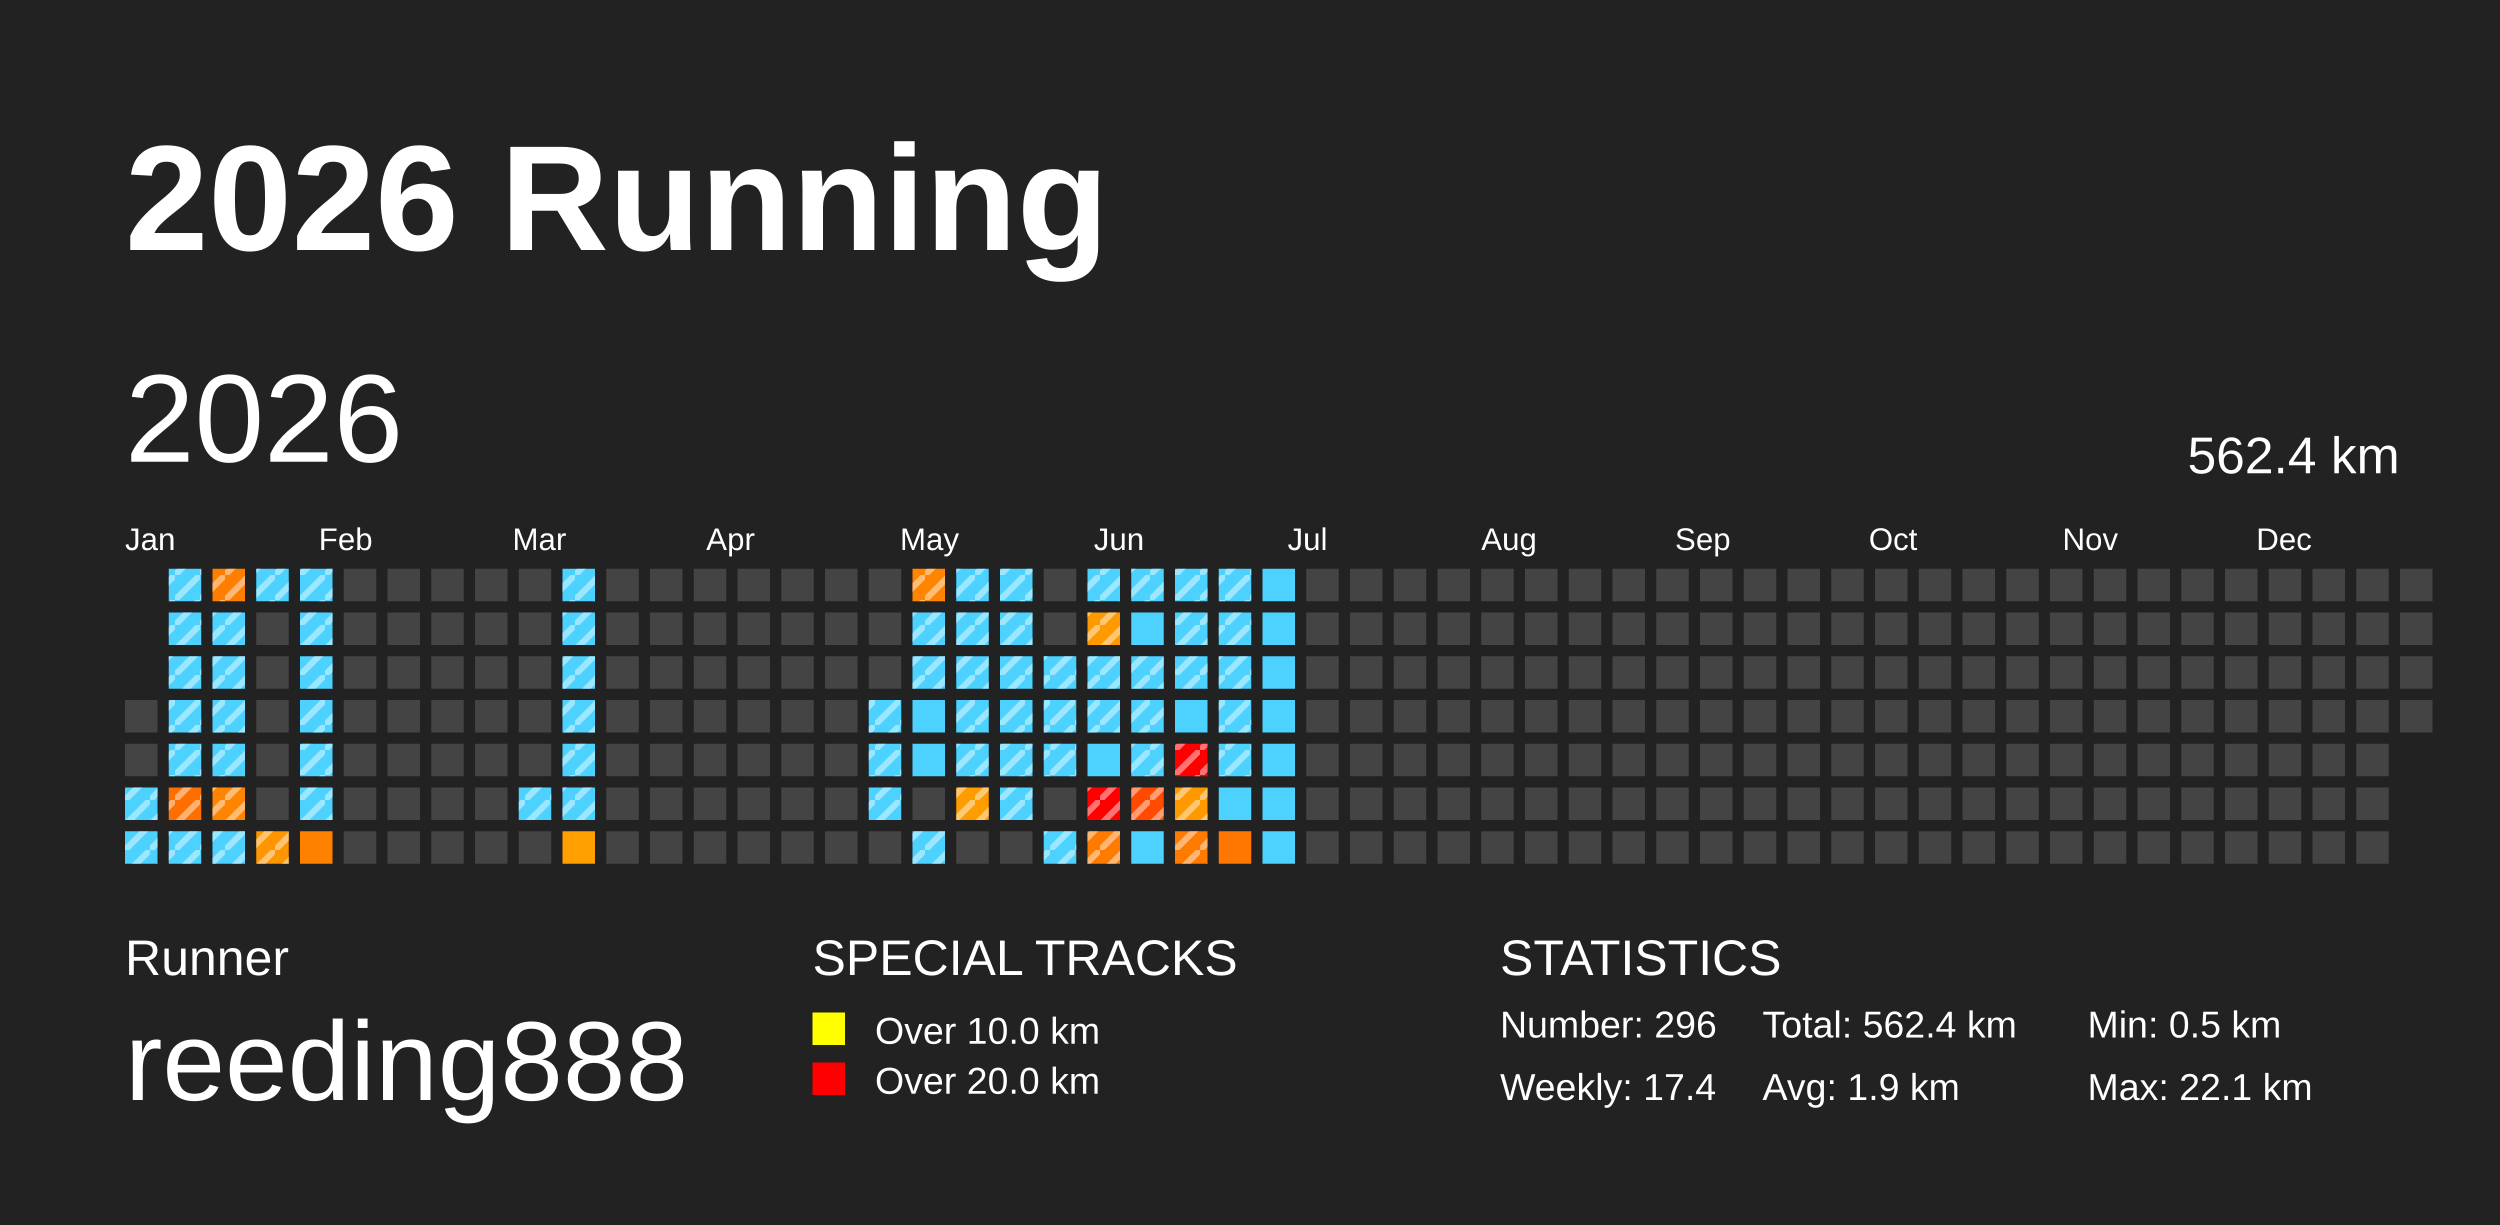
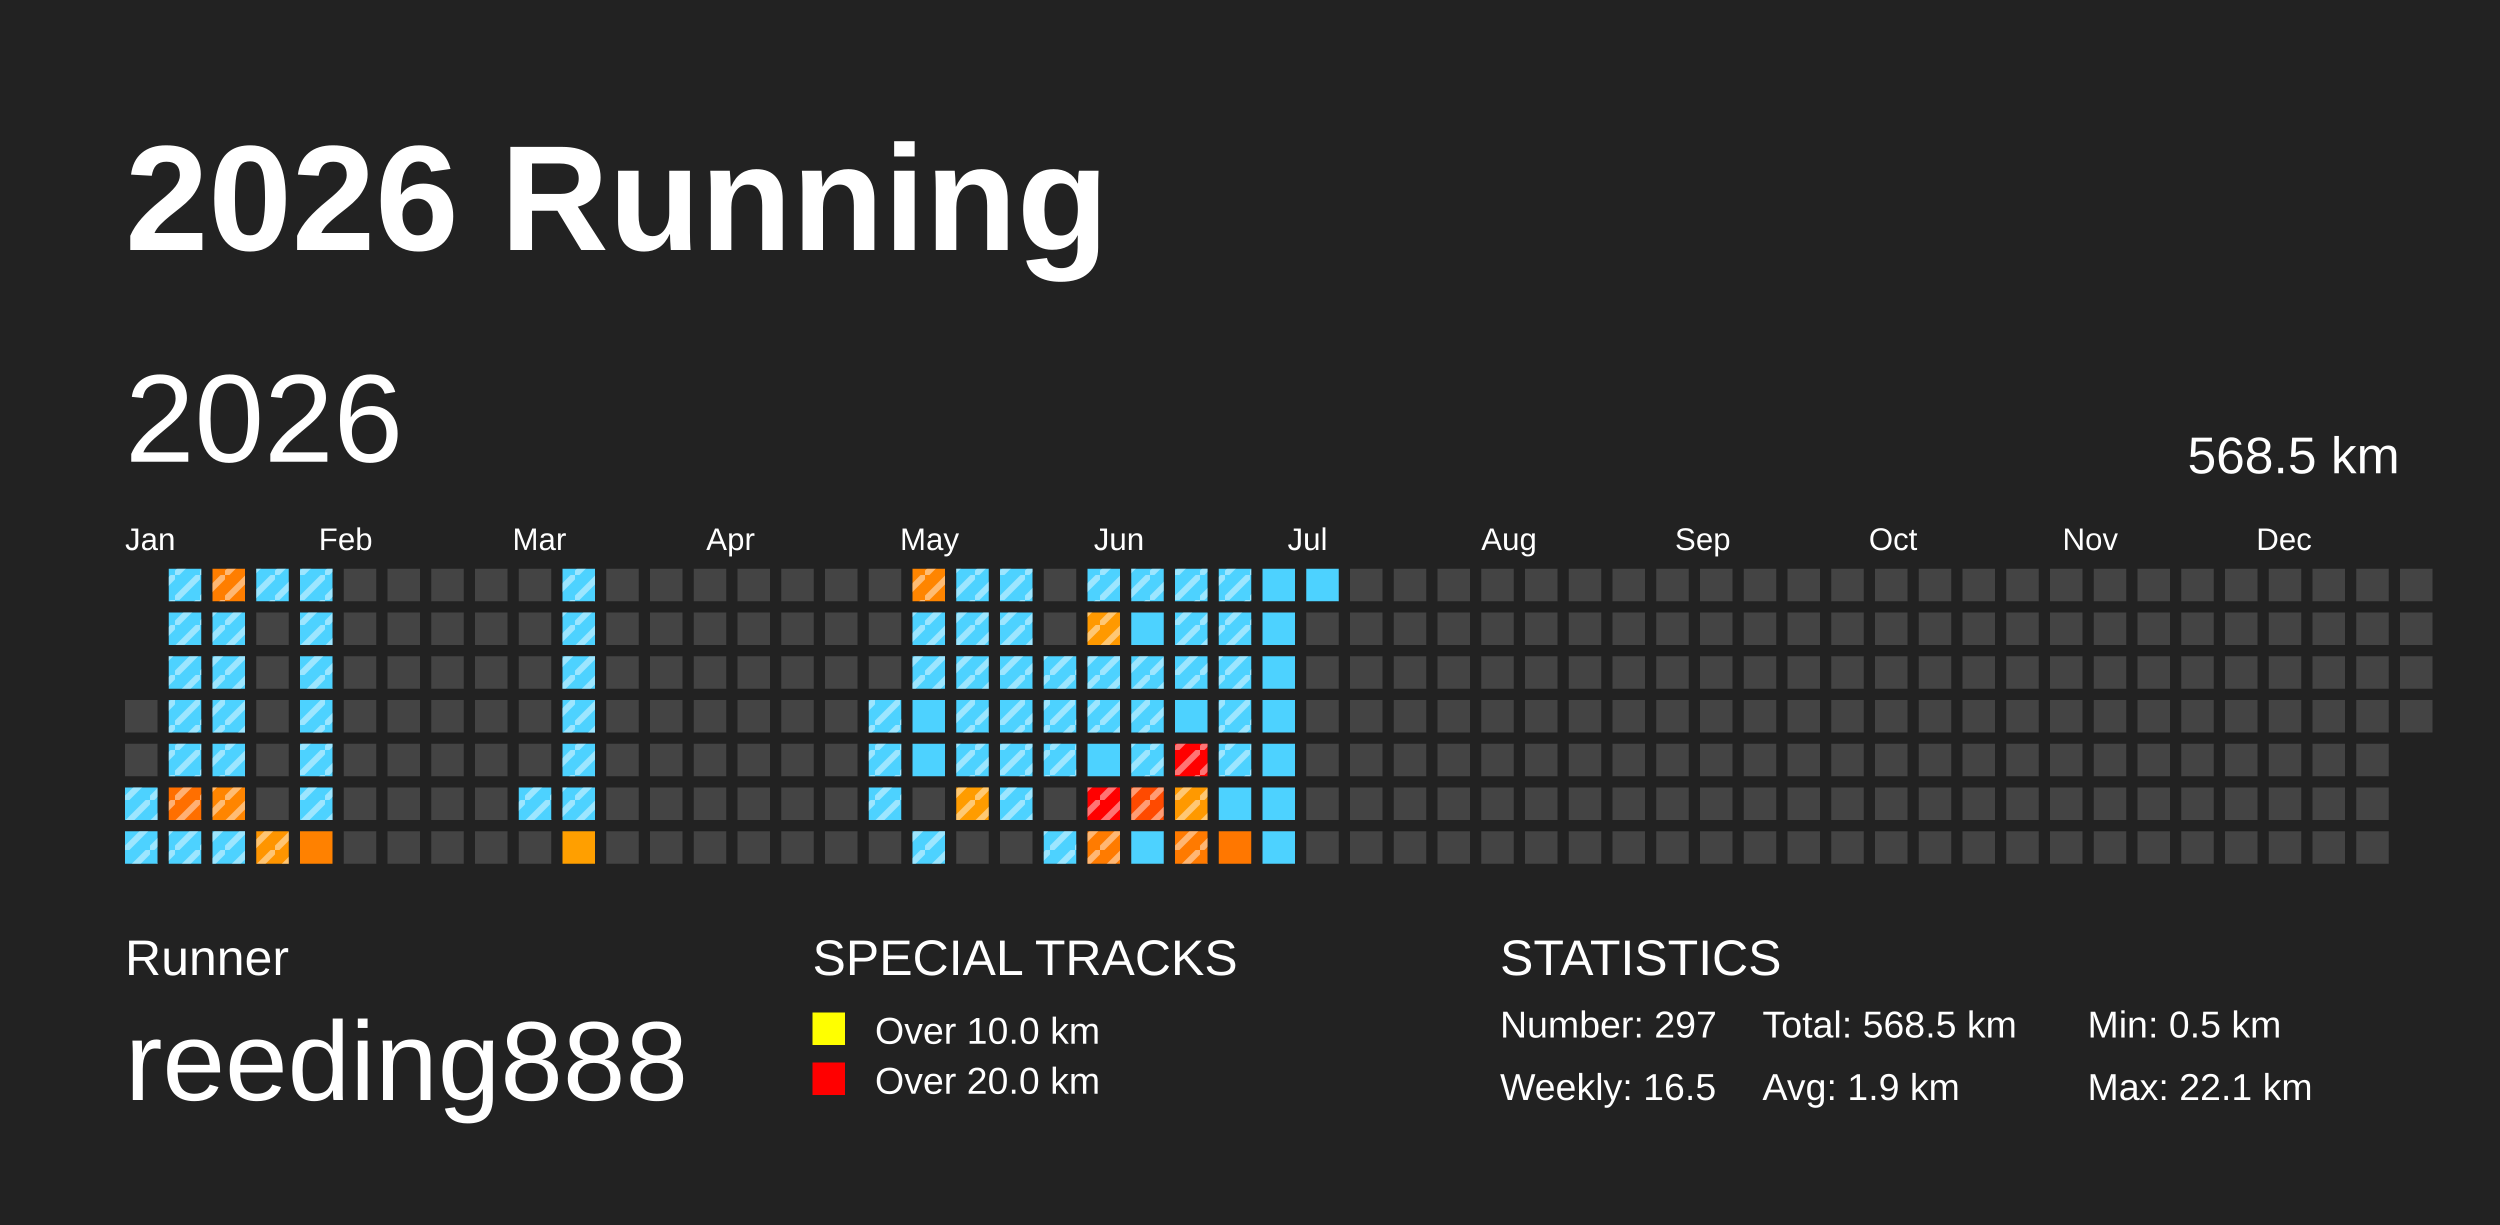
<svg xmlns="http://www.w3.org/2000/svg" baseProfile="full" height="98mm" version="1.1" viewBox="0,0,200,98" width="200mm">
  <defs>
    <pattern height="2" id="indoor-stripe" patternUnits="userSpaceOnUse" width="2">
      <line stroke="white" stroke-opacity="0.45" stroke-width="0.5" x1="0" x2="2" y1="2" y2="0" />
    </pattern>
  </defs>
  <rect fill="#222222" height="98" width="200" x="0" y="0" />
  <text fill="#FFFFFF" style="font-size:12px; font-family:Arial; font-weight:bold;" x="10" y="20">2026 Running</text>
  <text fill="#FFFFFF" style="font-size:4px; font-family:Arial" x="10" y="78">Runner</text>
  <text fill="#FFFFFF" style="font-size:9px; font-family:Arial" x="10" y="88">reeding888</text>
  <text fill="#FFFFFF" style="font-size:4px; font-family:Arial" x="65" y="78">SPECIAL TRACKS</text>
  <rect fill="yellow" height="2.6" width="2.6" x="65" y="81" />
  <text fill="#FFFFFF" style="font-size:3px; font-family:Arial" x="70" y="83.5">Over 10.0 km</text>
  <rect fill="red" height="2.6" width="2.6" x="65" y="85" />
  <text fill="#FFFFFF" style="font-size:3px; font-family:Arial" x="70" y="87.5">Over 20.0 km</text>
  <text fill="#FFFFFF" style="font-size:4px; font-family:Arial" x="120" y="78">STATISTICS</text>
-   <text fill="#FFFFFF" style="font-size:3px; font-family:Arial" x="120" y="83">Number: 296</text>
-   <text fill="#FFFFFF" style="font-size:3px; font-family:Arial" x="120" y="88">Weekly: 17.4</text>
-   <text fill="#FFFFFF" style="font-size:3px; font-family:Arial" x="141" y="83">Total: 562.4 km</text>
+   <text fill="#FFFFFF" style="font-size:3px; font-family:Arial" x="120" y="83">Number: 297</text>
+   <text fill="#FFFFFF" style="font-size:3px; font-family:Arial" x="120" y="88">Weekly: 16.5</text>
+   <text fill="#FFFFFF" style="font-size:3px; font-family:Arial" x="141" y="83">Total: 568.5 km</text>
  <text fill="#FFFFFF" style="font-size:3px; font-family:Arial" x="141" y="88">Avg: 1.9 km</text>
  <text fill="#FFFFFF" style="font-size:3px; font-family:Arial" x="167" y="83">Min: 0.5 km</text>
  <text fill="#FFFFFF" style="font-size:3px; font-family:Arial" x="167" y="88">Max: 22.1 km</text>
  <text dominant-baseline="hanging" fill="#FFFFFF" style="font-size:10.0px; font-family:Arial;" x="10" y="30">2026</text>
-   <text dominant-baseline="hanging" fill="#FFFFFF" style="font-size:4.125px; font-family:Arial;" x="175" y="35">562.4 km</text>
+   <text dominant-baseline="hanging" fill="#FFFFFF" style="font-size:4.125px; font-family:Arial;" x="175" y="35">568.5 km</text>
  <text fill="#FFFFFF" style="font-size:2.5px; font-family:Arial" x="10.0" y="44">Jan</text>
  <text fill="#FFFFFF" style="font-size:2.5px; font-family:Arial" x="25.5" y="44">Feb</text>
  <text fill="#FFFFFF" style="font-size:2.5px; font-family:Arial" x="41.0" y="44">Mar</text>
  <text fill="#FFFFFF" style="font-size:2.5px; font-family:Arial" x="56.5" y="44">Apr</text>
  <text fill="#FFFFFF" style="font-size:2.5px; font-family:Arial" x="72.0" y="44">May</text>
  <text fill="#FFFFFF" style="font-size:2.5px; font-family:Arial" x="87.5" y="44">Jun</text>
  <text fill="#FFFFFF" style="font-size:2.5px; font-family:Arial" x="103.0" y="44">Jul</text>
  <text fill="#FFFFFF" style="font-size:2.5px; font-family:Arial" x="118.5" y="44">Aug</text>
  <text fill="#FFFFFF" style="font-size:2.5px; font-family:Arial" x="134.0" y="44">Sep</text>
  <text fill="#FFFFFF" style="font-size:2.5px; font-family:Arial" x="149.5" y="44">Oct</text>
  <text fill="#FFFFFF" style="font-size:2.5px; font-family:Arial" x="165.0" y="44">Nov</text>
  <text fill="#FFFFFF" style="font-size:2.5px; font-family:Arial" x="180.5" y="44">Dec</text>
  <rect fill="#444444" height="2.6" width="2.6" x="10.0" y="56.0" />
  <rect fill="#444444" height="2.6" width="2.6" x="10.0" y="59.5" />
  <rect fill="#4dd2ff" height="2.6" width="2.6" x="10.0" y="63.0" />
  <rect fill="url(#indoor-stripe)" height="2.6" style="pointer-events: none;" width="2.6" x="10.0" y="63.0" />
  <rect fill="#4dd2ff" height="2.6" width="2.6" x="10.0" y="66.5" />
  <rect fill="url(#indoor-stripe)" height="2.6" style="pointer-events: none;" width="2.6" x="10.0" y="66.5" />
  <rect fill="#4dd2ff" height="2.6" width="2.6" x="13.5" y="45.5" />
  <rect fill="url(#indoor-stripe)" height="2.6" style="pointer-events: none;" width="2.6" x="13.5" y="45.5" />
  <rect fill="#4dd2ff" height="2.6" width="2.6" x="13.5" y="49.0" />
  <rect fill="url(#indoor-stripe)" height="2.6" style="pointer-events: none;" width="2.6" x="13.5" y="49.0" />
  <rect fill="#4dd2ff" height="2.6" width="2.6" x="13.5" y="52.5" />
  <rect fill="url(#indoor-stripe)" height="2.6" style="pointer-events: none;" width="2.6" x="13.5" y="52.5" />
  <rect fill="#4dd2ff" height="2.6" width="2.6" x="13.5" y="56.0" />
  <rect fill="url(#indoor-stripe)" height="2.6" style="pointer-events: none;" width="2.6" x="13.5" y="56.0" />
  <rect fill="#4dd2ff" height="2.6" width="2.6" x="13.5" y="59.5" />
  <rect fill="url(#indoor-stripe)" height="2.6" style="pointer-events: none;" width="2.6" x="13.5" y="59.5" />
  <rect fill="#ff6f00" height="2.6" width="2.6" x="13.5" y="63.0" />
  <rect fill="url(#indoor-stripe)" height="2.6" style="pointer-events: none;" width="2.6" x="13.5" y="63.0" />
  <rect fill="#4dd2ff" height="2.6" width="2.6" x="13.5" y="66.5" />
  <rect fill="url(#indoor-stripe)" height="2.6" style="pointer-events: none;" width="2.6" x="13.5" y="66.5" />
  <rect fill="#ff7e00" height="2.6" width="2.6" x="17.0" y="45.5" />
  <rect fill="url(#indoor-stripe)" height="2.6" style="pointer-events: none;" width="2.6" x="17.0" y="45.5" />
  <rect fill="#4dd2ff" height="2.6" width="2.6" x="17.0" y="49.0" />
  <rect fill="url(#indoor-stripe)" height="2.6" style="pointer-events: none;" width="2.6" x="17.0" y="49.0" />
  <rect fill="#4dd2ff" height="2.6" width="2.6" x="17.0" y="52.5" />
  <rect fill="url(#indoor-stripe)" height="2.6" style="pointer-events: none;" width="2.6" x="17.0" y="52.5" />
  <rect fill="#4dd2ff" height="2.6" width="2.6" x="17.0" y="56.0" />
  <rect fill="url(#indoor-stripe)" height="2.6" style="pointer-events: none;" width="2.6" x="17.0" y="56.0" />
  <rect fill="#4dd2ff" height="2.6" width="2.6" x="17.0" y="59.5" />
  <rect fill="url(#indoor-stripe)" height="2.6" style="pointer-events: none;" width="2.6" x="17.0" y="59.5" />
  <rect fill="#ff8500" height="2.6" width="2.6" x="17.0" y="63.0" />
  <rect fill="url(#indoor-stripe)" height="2.6" style="pointer-events: none;" width="2.6" x="17.0" y="63.0" />
  <rect fill="#4dd2ff" height="2.6" width="2.6" x="17.0" y="66.5" />
  <rect fill="url(#indoor-stripe)" height="2.6" style="pointer-events: none;" width="2.6" x="17.0" y="66.5" />
  <rect fill="#4dd2ff" height="2.6" width="2.6" x="20.5" y="45.5" />
  <rect fill="url(#indoor-stripe)" height="2.6" style="pointer-events: none;" width="2.6" x="20.5" y="45.5" />
  <rect fill="#444444" height="2.6" width="2.6" x="20.5" y="49.0" />
  <rect fill="#444444" height="2.6" width="2.6" x="20.5" y="52.5" />
  <rect fill="#444444" height="2.6" width="2.6" x="20.5" y="56.0" />
  <rect fill="#444444" height="2.6" width="2.6" x="20.5" y="59.5" />
  <rect fill="#444444" height="2.6" width="2.6" x="20.5" y="63.0" />
  <rect fill="#ff9500" height="2.6" width="2.6" x="20.5" y="66.5" />
  <rect fill="url(#indoor-stripe)" height="2.6" style="pointer-events: none;" width="2.6" x="20.5" y="66.5" />
  <rect fill="#4dd2ff" height="2.6" width="2.6" x="24.0" y="45.5" />
  <rect fill="url(#indoor-stripe)" height="2.6" style="pointer-events: none;" width="2.6" x="24.0" y="45.5" />
  <rect fill="#4dd2ff" height="2.6" width="2.6" x="24.0" y="49.0" />
  <rect fill="url(#indoor-stripe)" height="2.6" style="pointer-events: none;" width="2.6" x="24.0" y="49.0" />
  <rect fill="#4dd2ff" height="2.6" width="2.6" x="24.0" y="52.5" />
  <rect fill="url(#indoor-stripe)" height="2.6" style="pointer-events: none;" width="2.6" x="24.0" y="52.5" />
  <rect fill="#4dd2ff" height="2.6" width="2.6" x="24.0" y="56.0" />
  <rect fill="url(#indoor-stripe)" height="2.6" style="pointer-events: none;" width="2.6" x="24.0" y="56.0" />
  <rect fill="#4dd2ff" height="2.6" width="2.6" x="24.0" y="59.5" />
  <rect fill="url(#indoor-stripe)" height="2.6" style="pointer-events: none;" width="2.6" x="24.0" y="59.5" />
  <rect fill="#4dd2ff" height="2.6" width="2.6" x="24.0" y="63.0" />
  <rect fill="url(#indoor-stripe)" height="2.6" style="pointer-events: none;" width="2.6" x="24.0" y="63.0" />
  <rect fill="#ff8100" height="2.6" width="2.6" x="24.0" y="66.5" />
  <rect fill="#444444" height="2.6" width="2.6" x="27.5" y="45.5" />
  <rect fill="#444444" height="2.6" width="2.6" x="27.5" y="49.0" />
  <rect fill="#444444" height="2.6" width="2.6" x="27.5" y="52.5" />
  <rect fill="#444444" height="2.6" width="2.6" x="27.5" y="56.0" />
  <rect fill="#444444" height="2.6" width="2.6" x="27.5" y="59.5" />
  <rect fill="#444444" height="2.6" width="2.6" x="27.5" y="63.0" />
  <rect fill="#444444" height="2.6" width="2.6" x="27.5" y="66.5" />
  <rect fill="#444444" height="2.6" width="2.6" x="31.0" y="45.5" />
  <rect fill="#444444" height="2.6" width="2.6" x="31.0" y="49.0" />
  <rect fill="#444444" height="2.6" width="2.6" x="31.0" y="52.5" />
  <rect fill="#444444" height="2.6" width="2.6" x="31.0" y="56.0" />
  <rect fill="#444444" height="2.6" width="2.6" x="31.0" y="59.5" />
  <rect fill="#444444" height="2.6" width="2.6" x="31.0" y="63.0" />
  <rect fill="#444444" height="2.6" width="2.6" x="31.0" y="66.5" />
  <rect fill="#444444" height="2.6" width="2.6" x="34.5" y="45.5" />
  <rect fill="#444444" height="2.6" width="2.6" x="34.5" y="49.0" />
  <rect fill="#444444" height="2.6" width="2.6" x="34.5" y="52.5" />
  <rect fill="#444444" height="2.6" width="2.6" x="34.5" y="56.0" />
  <rect fill="#444444" height="2.6" width="2.6" x="34.5" y="59.5" />
  <rect fill="#444444" height="2.6" width="2.6" x="34.5" y="63.0" />
  <rect fill="#444444" height="2.6" width="2.6" x="34.5" y="66.5" />
  <rect fill="#444444" height="2.6" width="2.6" x="38.0" y="45.5" />
  <rect fill="#444444" height="2.6" width="2.6" x="38.0" y="49.0" />
  <rect fill="#444444" height="2.6" width="2.6" x="38.0" y="52.5" />
  <rect fill="#444444" height="2.6" width="2.6" x="38.0" y="56.0" />
  <rect fill="#444444" height="2.6" width="2.6" x="38.0" y="59.5" />
  <rect fill="#444444" height="2.6" width="2.6" x="38.0" y="63.0" />
  <rect fill="#444444" height="2.6" width="2.6" x="38.0" y="66.5" />
  <rect fill="#444444" height="2.6" width="2.6" x="41.5" y="45.5" />
  <rect fill="#444444" height="2.6" width="2.6" x="41.5" y="49.0" />
  <rect fill="#444444" height="2.6" width="2.6" x="41.5" y="52.5" />
  <rect fill="#444444" height="2.6" width="2.6" x="41.5" y="56.0" />
  <rect fill="#444444" height="2.6" width="2.6" x="41.5" y="59.5" />
  <rect fill="#4dd2ff" height="2.6" width="2.6" x="41.5" y="63.0" />
  <rect fill="url(#indoor-stripe)" height="2.6" style="pointer-events: none;" width="2.6" x="41.5" y="63.0" />
  <rect fill="#444444" height="2.6" width="2.6" x="41.5" y="66.5" />
  <rect fill="#4dd2ff" height="2.6" width="2.6" x="45.0" y="45.5" />
  <rect fill="url(#indoor-stripe)" height="2.6" style="pointer-events: none;" width="2.6" x="45.0" y="45.5" />
  <rect fill="#4dd2ff" height="2.6" width="2.6" x="45.0" y="49.0" />
  <rect fill="url(#indoor-stripe)" height="2.6" style="pointer-events: none;" width="2.6" x="45.0" y="49.0" />
  <rect fill="#4dd2ff" height="2.6" width="2.6" x="45.0" y="52.5" />
  <rect fill="url(#indoor-stripe)" height="2.6" style="pointer-events: none;" width="2.6" x="45.0" y="52.5" />
  <rect fill="#4dd2ff" height="2.6" width="2.6" x="45.0" y="56.0" />
  <rect fill="url(#indoor-stripe)" height="2.6" style="pointer-events: none;" width="2.6" x="45.0" y="56.0" />
  <rect fill="#4dd2ff" height="2.6" width="2.6" x="45.0" y="59.5" />
  <rect fill="url(#indoor-stripe)" height="2.6" style="pointer-events: none;" width="2.6" x="45.0" y="59.5" />
  <rect fill="#4dd2ff" height="2.6" width="2.6" x="45.0" y="63.0" />
  <rect fill="url(#indoor-stripe)" height="2.6" style="pointer-events: none;" width="2.6" x="45.0" y="63.0" />
  <rect fill="#ff9f00" height="2.6" width="2.6" x="45.0" y="66.5" />
  <rect fill="#444444" height="2.6" width="2.6" x="48.5" y="45.5" />
  <rect fill="#444444" height="2.6" width="2.6" x="48.5" y="49.0" />
  <rect fill="#444444" height="2.6" width="2.6" x="48.5" y="52.5" />
  <rect fill="#444444" height="2.6" width="2.6" x="48.5" y="56.0" />
  <rect fill="#444444" height="2.6" width="2.6" x="48.5" y="59.5" />
  <rect fill="#444444" height="2.6" width="2.6" x="48.5" y="63.0" />
  <rect fill="#444444" height="2.6" width="2.6" x="48.5" y="66.5" />
  <rect fill="#444444" height="2.6" width="2.6" x="52.0" y="45.5" />
  <rect fill="#444444" height="2.6" width="2.6" x="52.0" y="49.0" />
  <rect fill="#444444" height="2.6" width="2.6" x="52.0" y="52.5" />
  <rect fill="#444444" height="2.6" width="2.6" x="52.0" y="56.0" />
  <rect fill="#444444" height="2.6" width="2.6" x="52.0" y="59.5" />
  <rect fill="#444444" height="2.6" width="2.6" x="52.0" y="63.0" />
  <rect fill="#444444" height="2.6" width="2.6" x="52.0" y="66.5" />
  <rect fill="#444444" height="2.6" width="2.6" x="55.5" y="45.5" />
  <rect fill="#444444" height="2.6" width="2.6" x="55.5" y="49.0" />
  <rect fill="#444444" height="2.6" width="2.6" x="55.5" y="52.5" />
  <rect fill="#444444" height="2.6" width="2.6" x="55.5" y="56.0" />
  <rect fill="#444444" height="2.6" width="2.6" x="55.5" y="59.5" />
  <rect fill="#444444" height="2.6" width="2.6" x="55.5" y="63.0" />
  <rect fill="#444444" height="2.6" width="2.6" x="55.5" y="66.5" />
  <rect fill="#444444" height="2.6" width="2.6" x="59.0" y="45.5" />
  <rect fill="#444444" height="2.6" width="2.6" x="59.0" y="49.0" />
  <rect fill="#444444" height="2.6" width="2.6" x="59.0" y="52.5" />
  <rect fill="#444444" height="2.6" width="2.6" x="59.0" y="56.0" />
  <rect fill="#444444" height="2.6" width="2.6" x="59.0" y="59.5" />
  <rect fill="#444444" height="2.6" width="2.6" x="59.0" y="63.0" />
  <rect fill="#444444" height="2.6" width="2.6" x="59.0" y="66.5" />
  <rect fill="#444444" height="2.6" width="2.6" x="62.5" y="45.5" />
  <rect fill="#444444" height="2.6" width="2.6" x="62.5" y="49.0" />
  <rect fill="#444444" height="2.6" width="2.6" x="62.5" y="52.5" />
  <rect fill="#444444" height="2.6" width="2.6" x="62.5" y="56.0" />
  <rect fill="#444444" height="2.6" width="2.6" x="62.5" y="59.5" />
  <rect fill="#444444" height="2.6" width="2.6" x="62.5" y="63.0" />
  <rect fill="#444444" height="2.6" width="2.6" x="62.5" y="66.5" />
  <rect fill="#444444" height="2.6" width="2.6" x="66.0" y="45.5" />
  <rect fill="#444444" height="2.6" width="2.6" x="66.0" y="49.0" />
  <rect fill="#444444" height="2.6" width="2.6" x="66.0" y="52.5" />
  <rect fill="#444444" height="2.6" width="2.6" x="66.0" y="56.0" />
  <rect fill="#444444" height="2.6" width="2.6" x="66.0" y="59.5" />
  <rect fill="#444444" height="2.6" width="2.6" x="66.0" y="63.0" />
  <rect fill="#444444" height="2.6" width="2.6" x="66.0" y="66.5" />
  <rect fill="#444444" height="2.6" width="2.6" x="69.5" y="45.5" />
  <rect fill="#444444" height="2.6" width="2.6" x="69.5" y="49.0" />
  <rect fill="#444444" height="2.6" width="2.6" x="69.5" y="52.5" />
  <rect fill="#4dd2ff" height="2.6" width="2.6" x="69.5" y="56.0" />
  <rect fill="url(#indoor-stripe)" height="2.6" style="pointer-events: none;" width="2.6" x="69.5" y="56.0" />
  <rect fill="#4dd2ff" height="2.6" width="2.6" x="69.5" y="59.5" />
  <rect fill="url(#indoor-stripe)" height="2.6" style="pointer-events: none;" width="2.6" x="69.5" y="59.5" />
  <rect fill="#4dd2ff" height="2.6" width="2.6" x="69.5" y="63.0" />
  <rect fill="url(#indoor-stripe)" height="2.6" style="pointer-events: none;" width="2.6" x="69.5" y="63.0" />
  <rect fill="#444444" height="2.6" width="2.6" x="69.5" y="66.5" />
  <rect fill="#ff8500" height="2.6" width="2.6" x="73.0" y="45.5" />
  <rect fill="url(#indoor-stripe)" height="2.6" style="pointer-events: none;" width="2.6" x="73.0" y="45.5" />
  <rect fill="#4dd2ff" height="2.6" width="2.6" x="73.0" y="49.0" />
  <rect fill="url(#indoor-stripe)" height="2.6" style="pointer-events: none;" width="2.6" x="73.0" y="49.0" />
  <rect fill="#4dd2ff" height="2.6" width="2.6" x="73.0" y="52.5" />
  <rect fill="url(#indoor-stripe)" height="2.6" style="pointer-events: none;" width="2.6" x="73.0" y="52.5" />
  <rect fill="#4dd2ff" height="2.6" width="2.6" x="73.0" y="56.0" />
  <rect fill="#4dd2ff" height="2.6" width="2.6" x="73.0" y="59.5" />
  <rect fill="#444444" height="2.6" width="2.6" x="73.0" y="63.0" />
  <rect fill="#4dd2ff" height="2.6" width="2.6" x="73.0" y="66.5" />
  <rect fill="url(#indoor-stripe)" height="2.6" style="pointer-events: none;" width="2.6" x="73.0" y="66.5" />
  <rect fill="#4dd2ff" height="2.6" width="2.6" x="76.5" y="45.5" />
  <rect fill="url(#indoor-stripe)" height="2.6" style="pointer-events: none;" width="2.6" x="76.5" y="45.5" />
  <rect fill="#4dd2ff" height="2.6" width="2.6" x="76.5" y="49.0" />
  <rect fill="url(#indoor-stripe)" height="2.6" style="pointer-events: none;" width="2.6" x="76.5" y="49.0" />
  <rect fill="#4dd2ff" height="2.6" width="2.6" x="76.5" y="52.5" />
  <rect fill="url(#indoor-stripe)" height="2.6" style="pointer-events: none;" width="2.6" x="76.5" y="52.5" />
  <rect fill="#4dd2ff" height="2.6" width="2.6" x="76.5" y="56.0" />
  <rect fill="url(#indoor-stripe)" height="2.6" style="pointer-events: none;" width="2.6" x="76.5" y="56.0" />
  <rect fill="#4dd2ff" height="2.6" width="2.6" x="76.5" y="59.5" />
  <rect fill="url(#indoor-stripe)" height="2.6" style="pointer-events: none;" width="2.6" x="76.5" y="59.5" />
  <rect fill="#ff9c00" height="2.6" width="2.6" x="76.5" y="63.0" />
  <rect fill="url(#indoor-stripe)" height="2.6" style="pointer-events: none;" width="2.6" x="76.5" y="63.0" />
  <rect fill="#444444" height="2.6" width="2.6" x="76.5" y="66.5" />
  <rect fill="#4dd2ff" height="2.6" width="2.6" x="80.0" y="45.5" />
  <rect fill="url(#indoor-stripe)" height="2.6" style="pointer-events: none;" width="2.6" x="80.0" y="45.5" />
  <rect fill="#4dd2ff" height="2.6" width="2.6" x="80.0" y="49.0" />
  <rect fill="url(#indoor-stripe)" height="2.6" style="pointer-events: none;" width="2.6" x="80.0" y="49.0" />
  <rect fill="#4dd2ff" height="2.6" width="2.6" x="80.0" y="52.5" />
  <rect fill="url(#indoor-stripe)" height="2.6" style="pointer-events: none;" width="2.6" x="80.0" y="52.5" />
  <rect fill="#4dd2ff" height="2.6" width="2.6" x="80.0" y="56.0" />
  <rect fill="url(#indoor-stripe)" height="2.6" style="pointer-events: none;" width="2.6" x="80.0" y="56.0" />
  <rect fill="#4dd2ff" height="2.6" width="2.6" x="80.0" y="59.5" />
  <rect fill="url(#indoor-stripe)" height="2.6" style="pointer-events: none;" width="2.6" x="80.0" y="59.5" />
  <rect fill="#4dd2ff" height="2.6" width="2.6" x="80.0" y="63.0" />
  <rect fill="url(#indoor-stripe)" height="2.6" style="pointer-events: none;" width="2.6" x="80.0" y="63.0" />
  <rect fill="#444444" height="2.6" width="2.6" x="80.0" y="66.5" />
  <rect fill="#444444" height="2.6" width="2.6" x="83.5" y="45.5" />
  <rect fill="#444444" height="2.6" width="2.6" x="83.5" y="49.0" />
  <rect fill="#4dd2ff" height="2.6" width="2.6" x="83.5" y="52.5" />
  <rect fill="url(#indoor-stripe)" height="2.6" style="pointer-events: none;" width="2.6" x="83.5" y="52.5" />
  <rect fill="#4dd2ff" height="2.6" width="2.6" x="83.5" y="56.0" />
  <rect fill="url(#indoor-stripe)" height="2.6" style="pointer-events: none;" width="2.6" x="83.5" y="56.0" />
  <rect fill="#4dd2ff" height="2.6" width="2.6" x="83.5" y="59.5" />
  <rect fill="url(#indoor-stripe)" height="2.6" style="pointer-events: none;" width="2.6" x="83.5" y="59.5" />
  <rect fill="#444444" height="2.6" width="2.6" x="83.5" y="63.0" />
  <rect fill="#4dd2ff" height="2.6" width="2.6" x="83.5" y="66.5" />
  <rect fill="url(#indoor-stripe)" height="2.6" style="pointer-events: none;" width="2.6" x="83.5" y="66.5" />
  <rect fill="#4dd2ff" height="2.6" width="2.6" x="87.0" y="45.5" />
  <rect fill="url(#indoor-stripe)" height="2.6" style="pointer-events: none;" width="2.6" x="87.0" y="45.5" />
  <rect fill="#ff9900" height="2.6" width="2.6" x="87.0" y="49.0" />
  <rect fill="url(#indoor-stripe)" height="2.6" style="pointer-events: none;" width="2.6" x="87.0" y="49.0" />
  <rect fill="#4dd2ff" height="2.6" width="2.6" x="87.0" y="52.5" />
  <rect fill="url(#indoor-stripe)" height="2.6" style="pointer-events: none;" width="2.6" x="87.0" y="52.5" />
  <rect fill="#4dd2ff" height="2.6" width="2.6" x="87.0" y="56.0" />
  <rect fill="url(#indoor-stripe)" height="2.6" style="pointer-events: none;" width="2.6" x="87.0" y="56.0" />
  <rect fill="#4dd2ff" height="2.6" width="2.6" x="87.0" y="59.5" />
  <rect fill="red" height="2.6" width="2.6" x="87.0" y="63.0" />
  <rect fill="url(#indoor-stripe)" height="2.6" style="pointer-events: none;" width="2.6" x="87.0" y="63.0" />
  <rect fill="#ff7b00" height="2.6" width="2.6" x="87.0" y="66.5" />
  <rect fill="url(#indoor-stripe)" height="2.6" style="pointer-events: none;" width="2.6" x="87.0" y="66.5" />
  <rect fill="#4dd2ff" height="2.6" width="2.6" x="90.5" y="45.5" />
  <rect fill="url(#indoor-stripe)" height="2.6" style="pointer-events: none;" width="2.6" x="90.5" y="45.5" />
  <rect fill="#4dd2ff" height="2.6" width="2.6" x="90.5" y="49.0" />
  <rect fill="#4dd2ff" height="2.6" width="2.6" x="90.5" y="52.5" />
  <rect fill="url(#indoor-stripe)" height="2.6" style="pointer-events: none;" width="2.6" x="90.5" y="52.5" />
  <rect fill="#4dd2ff" height="2.6" width="2.6" x="90.5" y="56.0" />
  <rect fill="url(#indoor-stripe)" height="2.6" style="pointer-events: none;" width="2.6" x="90.5" y="56.0" />
  <rect fill="#4dd2ff" height="2.6" width="2.6" x="90.5" y="59.5" />
  <rect fill="url(#indoor-stripe)" height="2.6" style="pointer-events: none;" width="2.6" x="90.5" y="59.5" />
  <rect fill="#ff4a00" height="2.6" width="2.6" x="90.5" y="63.0" />
  <rect fill="url(#indoor-stripe)" height="2.6" style="pointer-events: none;" width="2.6" x="90.5" y="63.0" />
  <rect fill="#4dd2ff" height="2.6" width="2.6" x="90.5" y="66.5" />
  <rect fill="#4dd2ff" height="2.6" width="2.6" x="94.0" y="45.5" />
  <rect fill="url(#indoor-stripe)" height="2.6" style="pointer-events: none;" width="2.6" x="94.0" y="45.5" />
  <rect fill="#4dd2ff" height="2.6" width="2.6" x="94.0" y="49.0" />
  <rect fill="url(#indoor-stripe)" height="2.6" style="pointer-events: none;" width="2.6" x="94.0" y="49.0" />
  <rect fill="#4dd2ff" height="2.6" width="2.6" x="94.0" y="52.5" />
  <rect fill="url(#indoor-stripe)" height="2.6" style="pointer-events: none;" width="2.6" x="94.0" y="52.5" />
  <rect fill="#4dd2ff" height="2.6" width="2.6" x="94.0" y="56.0" />
  <rect fill="red" height="2.6" width="2.6" x="94.0" y="59.5" />
  <rect fill="url(#indoor-stripe)" height="2.6" style="pointer-events: none;" width="2.6" x="94.0" y="59.5" />
  <rect fill="#ff9900" height="2.6" width="2.6" x="94.0" y="63.0" />
  <rect fill="url(#indoor-stripe)" height="2.6" style="pointer-events: none;" width="2.6" x="94.0" y="63.0" />
  <rect fill="#ff7a00" height="2.6" width="2.6" x="94.0" y="66.5" />
  <rect fill="url(#indoor-stripe)" height="2.6" style="pointer-events: none;" width="2.6" x="94.0" y="66.5" />
  <rect fill="#4dd2ff" height="2.6" width="2.6" x="97.5" y="45.5" />
  <rect fill="url(#indoor-stripe)" height="2.6" style="pointer-events: none;" width="2.6" x="97.5" y="45.5" />
  <rect fill="#4dd2ff" height="2.6" width="2.6" x="97.5" y="49.0" />
  <rect fill="url(#indoor-stripe)" height="2.6" style="pointer-events: none;" width="2.6" x="97.5" y="49.0" />
  <rect fill="#4dd2ff" height="2.6" width="2.6" x="97.5" y="52.5" />
  <rect fill="url(#indoor-stripe)" height="2.6" style="pointer-events: none;" width="2.6" x="97.5" y="52.5" />
  <rect fill="#4dd2ff" height="2.6" width="2.6" x="97.5" y="56.0" />
  <rect fill="url(#indoor-stripe)" height="2.6" style="pointer-events: none;" width="2.6" x="97.5" y="56.0" />
  <rect fill="#4dd2ff" height="2.6" width="2.6" x="97.5" y="59.5" />
  <rect fill="url(#indoor-stripe)" height="2.6" style="pointer-events: none;" width="2.6" x="97.5" y="59.5" />
  <rect fill="#4dd2ff" height="2.6" width="2.6" x="97.5" y="63.0" />
  <rect fill="#ff7700" height="2.6" width="2.6" x="97.5" y="66.5" />
  <rect fill="#4dd2ff" height="2.6" width="2.6" x="101.0" y="45.5" />
  <rect fill="#4dd2ff" height="2.6" width="2.6" x="101.0" y="49.0" />
  <rect fill="#4dd2ff" height="2.6" width="2.6" x="101.0" y="52.5" />
  <rect fill="#4dd2ff" height="2.6" width="2.6" x="101.0" y="56.0" />
  <rect fill="#4dd2ff" height="2.6" width="2.6" x="101.0" y="59.5" />
  <rect fill="#4dd2ff" height="2.6" width="2.6" x="101.0" y="63.0" />
  <rect fill="#4dd2ff" height="2.6" width="2.6" x="101.0" y="66.5" />
-   <rect fill="#444444" height="2.6" width="2.6" x="104.5" y="45.5" />
+   <rect fill="#4dd2ff" height="2.6" width="2.6" x="104.5" y="45.5" />
  <rect fill="#444444" height="2.6" width="2.6" x="104.5" y="49.0" />
  <rect fill="#444444" height="2.6" width="2.6" x="104.5" y="52.5" />
  <rect fill="#444444" height="2.6" width="2.6" x="104.5" y="56.0" />
  <rect fill="#444444" height="2.6" width="2.6" x="104.5" y="59.5" />
  <rect fill="#444444" height="2.6" width="2.6" x="104.5" y="63.0" />
  <rect fill="#444444" height="2.6" width="2.6" x="104.5" y="66.5" />
  <rect fill="#444444" height="2.6" width="2.6" x="108.0" y="45.5" />
  <rect fill="#444444" height="2.6" width="2.6" x="108.0" y="49.0" />
  <rect fill="#444444" height="2.6" width="2.6" x="108.0" y="52.5" />
  <rect fill="#444444" height="2.6" width="2.6" x="108.0" y="56.0" />
  <rect fill="#444444" height="2.6" width="2.6" x="108.0" y="59.5" />
  <rect fill="#444444" height="2.6" width="2.6" x="108.0" y="63.0" />
  <rect fill="#444444" height="2.6" width="2.6" x="108.0" y="66.5" />
  <rect fill="#444444" height="2.6" width="2.6" x="111.5" y="45.5" />
  <rect fill="#444444" height="2.6" width="2.6" x="111.5" y="49.0" />
  <rect fill="#444444" height="2.6" width="2.6" x="111.5" y="52.5" />
  <rect fill="#444444" height="2.6" width="2.6" x="111.5" y="56.0" />
  <rect fill="#444444" height="2.6" width="2.6" x="111.5" y="59.5" />
  <rect fill="#444444" height="2.6" width="2.6" x="111.5" y="63.0" />
  <rect fill="#444444" height="2.6" width="2.6" x="111.5" y="66.5" />
  <rect fill="#444444" height="2.6" width="2.6" x="115.0" y="45.5" />
  <rect fill="#444444" height="2.6" width="2.6" x="115.0" y="49.0" />
  <rect fill="#444444" height="2.6" width="2.6" x="115.0" y="52.5" />
  <rect fill="#444444" height="2.6" width="2.6" x="115.0" y="56.0" />
  <rect fill="#444444" height="2.6" width="2.6" x="115.0" y="59.5" />
  <rect fill="#444444" height="2.6" width="2.6" x="115.0" y="63.0" />
  <rect fill="#444444" height="2.6" width="2.6" x="115.0" y="66.5" />
  <rect fill="#444444" height="2.6" width="2.6" x="118.5" y="45.5" />
  <rect fill="#444444" height="2.6" width="2.6" x="118.5" y="49.0" />
  <rect fill="#444444" height="2.6" width="2.6" x="118.5" y="52.5" />
  <rect fill="#444444" height="2.6" width="2.6" x="118.5" y="56.0" />
  <rect fill="#444444" height="2.6" width="2.6" x="118.5" y="59.5" />
  <rect fill="#444444" height="2.6" width="2.6" x="118.5" y="63.0" />
  <rect fill="#444444" height="2.6" width="2.6" x="118.5" y="66.5" />
  <rect fill="#444444" height="2.6" width="2.6" x="122.0" y="45.5" />
  <rect fill="#444444" height="2.6" width="2.6" x="122.0" y="49.0" />
  <rect fill="#444444" height="2.6" width="2.6" x="122.0" y="52.5" />
  <rect fill="#444444" height="2.6" width="2.6" x="122.0" y="56.0" />
  <rect fill="#444444" height="2.6" width="2.6" x="122.0" y="59.5" />
  <rect fill="#444444" height="2.6" width="2.6" x="122.0" y="63.0" />
  <rect fill="#444444" height="2.6" width="2.6" x="122.0" y="66.5" />
  <rect fill="#444444" height="2.6" width="2.6" x="125.5" y="45.5" />
  <rect fill="#444444" height="2.6" width="2.6" x="125.5" y="49.0" />
  <rect fill="#444444" height="2.6" width="2.6" x="125.5" y="52.5" />
  <rect fill="#444444" height="2.6" width="2.6" x="125.5" y="56.0" />
  <rect fill="#444444" height="2.6" width="2.6" x="125.5" y="59.5" />
  <rect fill="#444444" height="2.6" width="2.6" x="125.5" y="63.0" />
  <rect fill="#444444" height="2.6" width="2.6" x="125.5" y="66.5" />
  <rect fill="#444444" height="2.6" width="2.6" x="129.0" y="45.5" />
  <rect fill="#444444" height="2.6" width="2.6" x="129.0" y="49.0" />
  <rect fill="#444444" height="2.6" width="2.6" x="129.0" y="52.5" />
  <rect fill="#444444" height="2.6" width="2.6" x="129.0" y="56.0" />
  <rect fill="#444444" height="2.6" width="2.6" x="129.0" y="59.5" />
  <rect fill="#444444" height="2.6" width="2.6" x="129.0" y="63.0" />
  <rect fill="#444444" height="2.6" width="2.6" x="129.0" y="66.5" />
  <rect fill="#444444" height="2.6" width="2.6" x="132.5" y="45.5" />
  <rect fill="#444444" height="2.6" width="2.6" x="132.5" y="49.0" />
  <rect fill="#444444" height="2.6" width="2.6" x="132.5" y="52.5" />
  <rect fill="#444444" height="2.6" width="2.6" x="132.5" y="56.0" />
  <rect fill="#444444" height="2.6" width="2.6" x="132.5" y="59.5" />
  <rect fill="#444444" height="2.6" width="2.6" x="132.5" y="63.0" />
  <rect fill="#444444" height="2.6" width="2.6" x="132.5" y="66.5" />
  <rect fill="#444444" height="2.6" width="2.6" x="136.0" y="45.5" />
  <rect fill="#444444" height="2.6" width="2.6" x="136.0" y="49.0" />
  <rect fill="#444444" height="2.6" width="2.6" x="136.0" y="52.5" />
  <rect fill="#444444" height="2.6" width="2.6" x="136.0" y="56.0" />
  <rect fill="#444444" height="2.6" width="2.6" x="136.0" y="59.5" />
  <rect fill="#444444" height="2.6" width="2.6" x="136.0" y="63.0" />
  <rect fill="#444444" height="2.6" width="2.6" x="136.0" y="66.5" />
  <rect fill="#444444" height="2.6" width="2.6" x="139.5" y="45.5" />
  <rect fill="#444444" height="2.6" width="2.6" x="139.5" y="49.0" />
  <rect fill="#444444" height="2.6" width="2.6" x="139.5" y="52.5" />
  <rect fill="#444444" height="2.6" width="2.6" x="139.5" y="56.0" />
  <rect fill="#444444" height="2.6" width="2.6" x="139.5" y="59.5" />
  <rect fill="#444444" height="2.6" width="2.6" x="139.5" y="63.0" />
  <rect fill="#444444" height="2.6" width="2.6" x="139.5" y="66.5" />
  <rect fill="#444444" height="2.6" width="2.6" x="143.0" y="45.5" />
  <rect fill="#444444" height="2.6" width="2.6" x="143.0" y="49.0" />
  <rect fill="#444444" height="2.6" width="2.6" x="143.0" y="52.5" />
  <rect fill="#444444" height="2.6" width="2.6" x="143.0" y="56.0" />
  <rect fill="#444444" height="2.6" width="2.6" x="143.0" y="59.5" />
  <rect fill="#444444" height="2.6" width="2.6" x="143.0" y="63.0" />
  <rect fill="#444444" height="2.6" width="2.6" x="143.0" y="66.5" />
  <rect fill="#444444" height="2.6" width="2.6" x="146.5" y="45.5" />
  <rect fill="#444444" height="2.6" width="2.6" x="146.5" y="49.0" />
  <rect fill="#444444" height="2.6" width="2.6" x="146.5" y="52.5" />
  <rect fill="#444444" height="2.6" width="2.6" x="146.5" y="56.0" />
  <rect fill="#444444" height="2.6" width="2.6" x="146.5" y="59.5" />
  <rect fill="#444444" height="2.6" width="2.6" x="146.5" y="63.0" />
  <rect fill="#444444" height="2.6" width="2.6" x="146.5" y="66.5" />
  <rect fill="#444444" height="2.6" width="2.6" x="150.0" y="45.5" />
  <rect fill="#444444" height="2.6" width="2.6" x="150.0" y="49.0" />
  <rect fill="#444444" height="2.6" width="2.6" x="150.0" y="52.5" />
  <rect fill="#444444" height="2.6" width="2.6" x="150.0" y="56.0" />
  <rect fill="#444444" height="2.6" width="2.6" x="150.0" y="59.5" />
  <rect fill="#444444" height="2.6" width="2.6" x="150.0" y="63.0" />
  <rect fill="#444444" height="2.6" width="2.6" x="150.0" y="66.5" />
  <rect fill="#444444" height="2.6" width="2.6" x="153.5" y="45.5" />
  <rect fill="#444444" height="2.6" width="2.6" x="153.5" y="49.0" />
  <rect fill="#444444" height="2.6" width="2.6" x="153.5" y="52.5" />
  <rect fill="#444444" height="2.6" width="2.6" x="153.5" y="56.0" />
  <rect fill="#444444" height="2.6" width="2.6" x="153.5" y="59.5" />
  <rect fill="#444444" height="2.6" width="2.6" x="153.5" y="63.0" />
  <rect fill="#444444" height="2.6" width="2.6" x="153.5" y="66.5" />
  <rect fill="#444444" height="2.6" width="2.6" x="157.0" y="45.5" />
  <rect fill="#444444" height="2.6" width="2.6" x="157.0" y="49.0" />
  <rect fill="#444444" height="2.6" width="2.6" x="157.0" y="52.5" />
  <rect fill="#444444" height="2.6" width="2.6" x="157.0" y="56.0" />
  <rect fill="#444444" height="2.6" width="2.6" x="157.0" y="59.5" />
  <rect fill="#444444" height="2.6" width="2.6" x="157.0" y="63.0" />
  <rect fill="#444444" height="2.6" width="2.6" x="157.0" y="66.5" />
  <rect fill="#444444" height="2.6" width="2.6" x="160.5" y="45.5" />
  <rect fill="#444444" height="2.6" width="2.6" x="160.5" y="49.0" />
  <rect fill="#444444" height="2.6" width="2.6" x="160.5" y="52.5" />
  <rect fill="#444444" height="2.6" width="2.6" x="160.5" y="56.0" />
  <rect fill="#444444" height="2.6" width="2.6" x="160.5" y="59.5" />
  <rect fill="#444444" height="2.6" width="2.6" x="160.5" y="63.0" />
  <rect fill="#444444" height="2.6" width="2.6" x="160.5" y="66.5" />
  <rect fill="#444444" height="2.6" width="2.6" x="164.0" y="45.5" />
  <rect fill="#444444" height="2.6" width="2.6" x="164.0" y="49.0" />
  <rect fill="#444444" height="2.6" width="2.6" x="164.0" y="52.5" />
  <rect fill="#444444" height="2.6" width="2.6" x="164.0" y="56.0" />
  <rect fill="#444444" height="2.6" width="2.6" x="164.0" y="59.5" />
  <rect fill="#444444" height="2.6" width="2.6" x="164.0" y="63.0" />
  <rect fill="#444444" height="2.6" width="2.6" x="164.0" y="66.5" />
  <rect fill="#444444" height="2.6" width="2.6" x="167.5" y="45.5" />
  <rect fill="#444444" height="2.6" width="2.6" x="167.5" y="49.0" />
  <rect fill="#444444" height="2.6" width="2.6" x="167.5" y="52.5" />
  <rect fill="#444444" height="2.6" width="2.6" x="167.5" y="56.0" />
  <rect fill="#444444" height="2.6" width="2.6" x="167.5" y="59.5" />
  <rect fill="#444444" height="2.6" width="2.6" x="167.5" y="63.0" />
  <rect fill="#444444" height="2.6" width="2.6" x="167.5" y="66.5" />
  <rect fill="#444444" height="2.6" width="2.6" x="171.0" y="45.5" />
  <rect fill="#444444" height="2.6" width="2.6" x="171.0" y="49.0" />
  <rect fill="#444444" height="2.6" width="2.6" x="171.0" y="52.5" />
  <rect fill="#444444" height="2.6" width="2.6" x="171.0" y="56.0" />
  <rect fill="#444444" height="2.6" width="2.6" x="171.0" y="59.5" />
  <rect fill="#444444" height="2.6" width="2.6" x="171.0" y="63.0" />
  <rect fill="#444444" height="2.6" width="2.6" x="171.0" y="66.5" />
  <rect fill="#444444" height="2.6" width="2.6" x="174.5" y="45.5" />
  <rect fill="#444444" height="2.6" width="2.6" x="174.5" y="49.0" />
  <rect fill="#444444" height="2.6" width="2.6" x="174.5" y="52.5" />
  <rect fill="#444444" height="2.6" width="2.6" x="174.5" y="56.0" />
  <rect fill="#444444" height="2.6" width="2.6" x="174.5" y="59.5" />
  <rect fill="#444444" height="2.6" width="2.6" x="174.5" y="63.0" />
  <rect fill="#444444" height="2.6" width="2.6" x="174.5" y="66.5" />
  <rect fill="#444444" height="2.6" width="2.6" x="178.0" y="45.5" />
  <rect fill="#444444" height="2.6" width="2.6" x="178.0" y="49.0" />
  <rect fill="#444444" height="2.6" width="2.6" x="178.0" y="52.5" />
  <rect fill="#444444" height="2.6" width="2.6" x="178.0" y="56.0" />
  <rect fill="#444444" height="2.6" width="2.6" x="178.0" y="59.5" />
  <rect fill="#444444" height="2.6" width="2.6" x="178.0" y="63.0" />
  <rect fill="#444444" height="2.6" width="2.6" x="178.0" y="66.5" />
  <rect fill="#444444" height="2.6" width="2.6" x="181.5" y="45.5" />
  <rect fill="#444444" height="2.6" width="2.6" x="181.5" y="49.0" />
  <rect fill="#444444" height="2.6" width="2.6" x="181.5" y="52.5" />
  <rect fill="#444444" height="2.6" width="2.6" x="181.5" y="56.0" />
  <rect fill="#444444" height="2.6" width="2.6" x="181.5" y="59.5" />
  <rect fill="#444444" height="2.6" width="2.6" x="181.5" y="63.0" />
  <rect fill="#444444" height="2.6" width="2.6" x="181.5" y="66.5" />
  <rect fill="#444444" height="2.6" width="2.6" x="185.0" y="45.5" />
  <rect fill="#444444" height="2.6" width="2.6" x="185.0" y="49.0" />
  <rect fill="#444444" height="2.6" width="2.6" x="185.0" y="52.5" />
  <rect fill="#444444" height="2.6" width="2.6" x="185.0" y="56.0" />
  <rect fill="#444444" height="2.6" width="2.6" x="185.0" y="59.5" />
  <rect fill="#444444" height="2.6" width="2.6" x="185.0" y="63.0" />
  <rect fill="#444444" height="2.6" width="2.6" x="185.0" y="66.5" />
  <rect fill="#444444" height="2.6" width="2.6" x="188.5" y="45.5" />
  <rect fill="#444444" height="2.6" width="2.6" x="188.5" y="49.0" />
  <rect fill="#444444" height="2.6" width="2.6" x="188.5" y="52.5" />
  <rect fill="#444444" height="2.6" width="2.6" x="188.5" y="56.0" />
  <rect fill="#444444" height="2.6" width="2.6" x="188.5" y="59.5" />
  <rect fill="#444444" height="2.6" width="2.6" x="188.5" y="63.0" />
  <rect fill="#444444" height="2.6" width="2.6" x="188.5" y="66.5" />
  <rect fill="#444444" height="2.6" width="2.6" x="192.0" y="45.5" />
  <rect fill="#444444" height="2.6" width="2.6" x="192.0" y="49.0" />
  <rect fill="#444444" height="2.6" width="2.6" x="192.0" y="52.5" />
  <rect fill="#444444" height="2.6" width="2.6" x="192.0" y="56.0" />
</svg>
